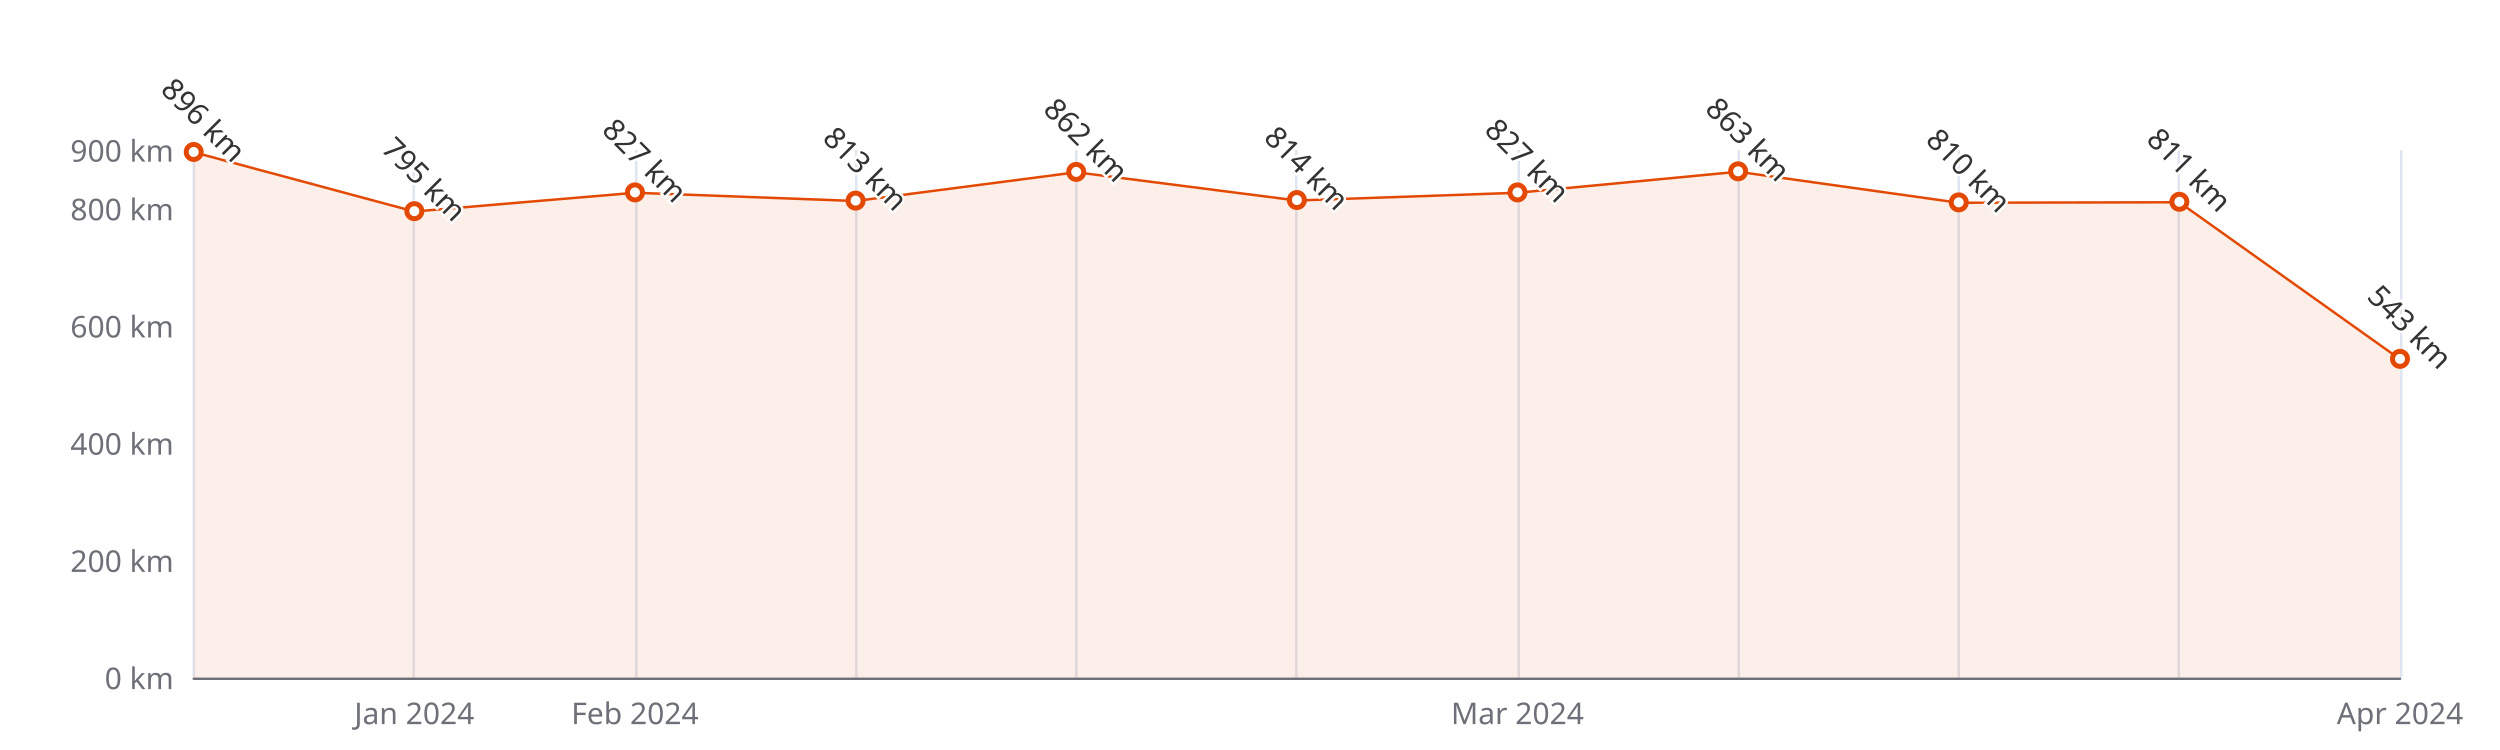
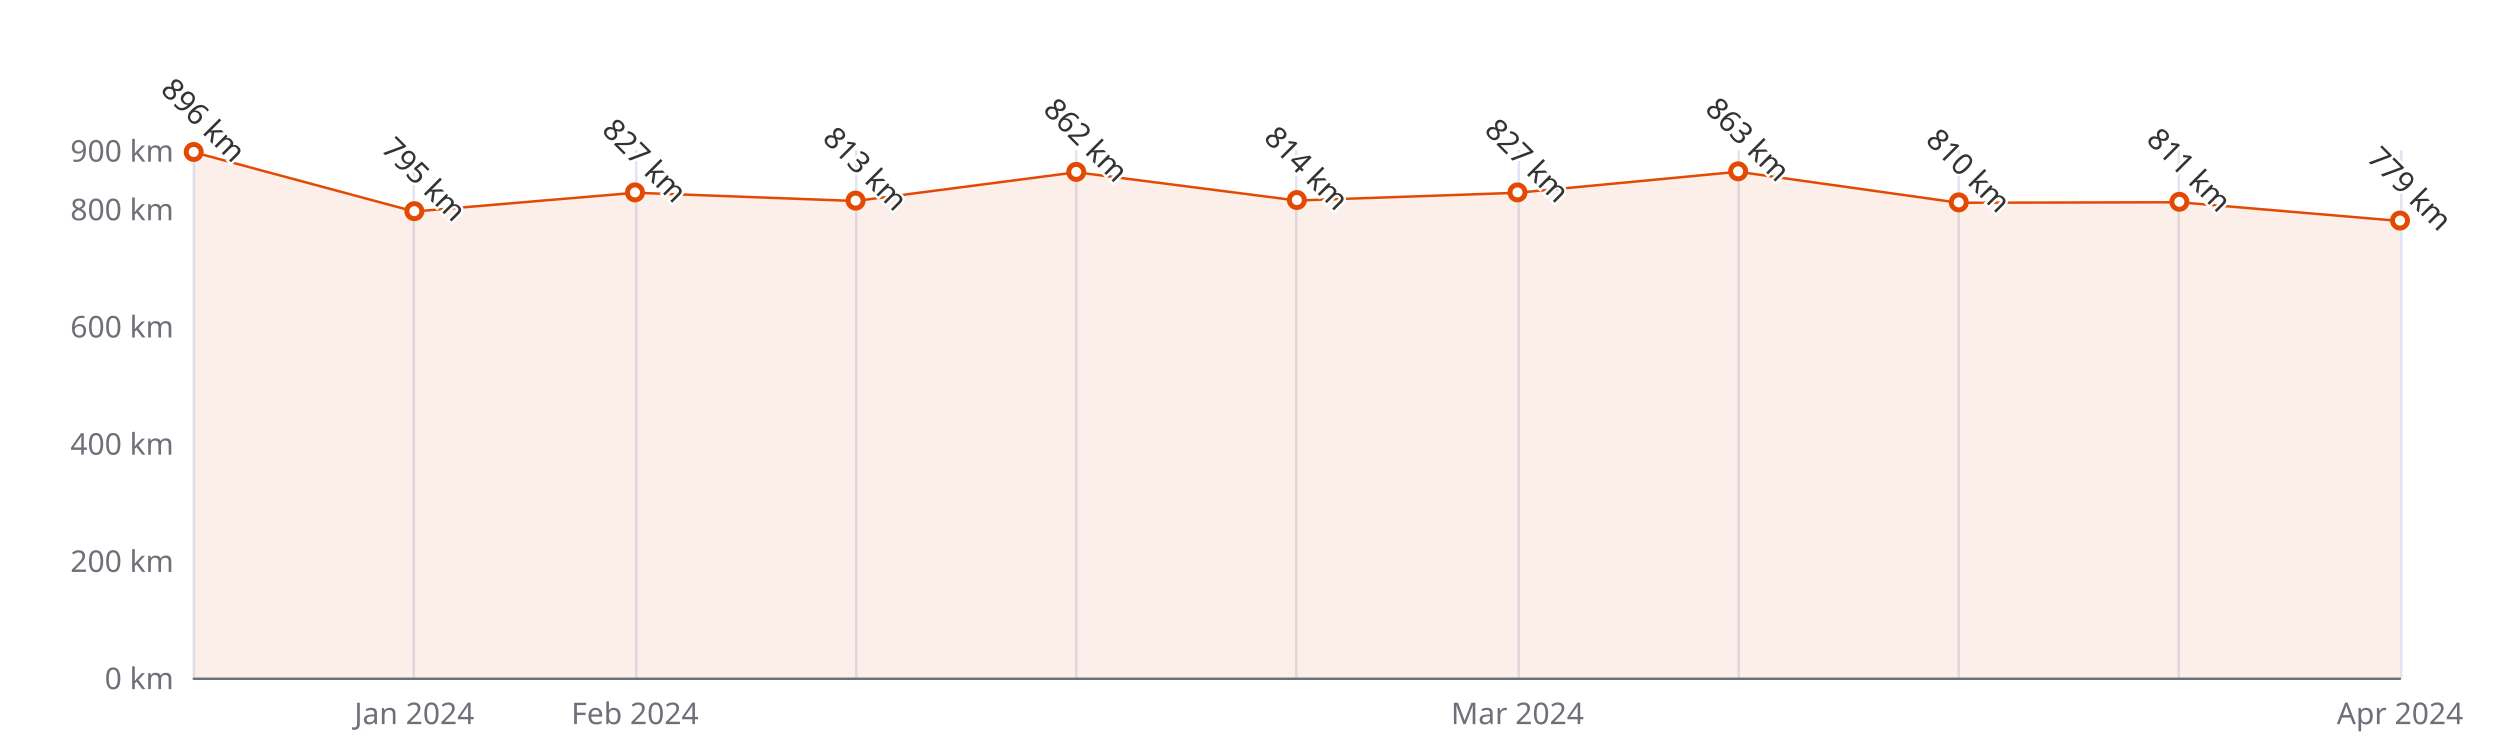
<svg xmlns="http://www.w3.org/2000/svg" width="1000" height="300" version="1.1" baseProfile="full" viewBox="0 0 1000 300">
  <rect width="1000" height="300" x="0" y="0" id="0" fill="#ffffff" />
  <path d="M77.5 60L77.5 271" fill="none" stroke="#E0E6F1" />
  <path d="M165.5 60L165.5 271" fill="none" stroke="#E0E6F1" />
  <path d="M254.5 60L254.5 271" fill="none" stroke="#E0E6F1" />
  <path d="M342.5 60L342.5 271" fill="none" stroke="#E0E6F1" />
  <path d="M430.5 60L430.5 271" fill="none" stroke="#E0E6F1" />
  <path d="M518.5 60L518.5 271" fill="none" stroke="#E0E6F1" />
  <path d="M607.5 60L607.5 271" fill="none" stroke="#E0E6F1" />
  <path d="M695.5 60L695.5 271" fill="none" stroke="#E0E6F1" />
  <path d="M783.5 60L783.5 271" fill="none" stroke="#E0E6F1" />
  <path d="M871.5 60L871.5 271" fill="none" stroke="#E0E6F1" />
  <path d="M960.5 60L960.5 271" fill="none" stroke="#E0E6F1" />
  <path d="M77.5 271.5L960 271.5" fill="none" stroke="#6E7079" stroke-linecap="round" />
  <text dominant-baseline="central" text-anchor="end" style="font-size:12px;font-family:sans-serif;" xml:space="preserve" transform="translate(69.48 271)" fill="#6E7079">0 km</text>
  <text dominant-baseline="central" text-anchor="end" style="font-size:12px;font-family:sans-serif;" xml:space="preserve" transform="translate(69.48 224.1111)" fill="#6E7079">200 km</text>
  <text dominant-baseline="central" text-anchor="end" style="font-size:12px;font-family:sans-serif;" xml:space="preserve" transform="translate(69.48 177.2222)" fill="#6E7079">400 km</text>
  <text dominant-baseline="central" text-anchor="end" style="font-size:12px;font-family:sans-serif;" xml:space="preserve" transform="translate(69.48 130.3333)" fill="#6E7079">600 km</text>
  <text dominant-baseline="central" text-anchor="end" style="font-size:12px;font-family:sans-serif;" xml:space="preserve" transform="translate(69.48 83.4444)" fill="#6E7079">800 km</text>
  <text dominant-baseline="central" text-anchor="end" style="font-size:12px;font-family:sans-serif;" xml:space="preserve" transform="translate(69.48 60)" fill="#6E7079">900 km</text>
  <text dominant-baseline="central" text-anchor="middle" style="font-size:12px;font-family:sans-serif;" xml:space="preserve" y="6" transform="translate(165.732 279)" fill="#6E7079">Jan 2024</text>
  <text dominant-baseline="central" text-anchor="middle" style="font-size:12px;font-family:sans-serif;" xml:space="preserve" y="6" transform="translate(253.984 279)" fill="#6E7079">Feb 2024</text>
  <text dominant-baseline="central" text-anchor="middle" style="font-size:12px;font-family:sans-serif;" xml:space="preserve" y="6" transform="translate(606.992 279)" fill="#6E7079">Mar 2024</text>
  <text dominant-baseline="central" text-anchor="middle" style="font-size:12px;font-family:sans-serif;" xml:space="preserve" y="6" transform="translate(960 279)" fill="#6E7079">Apr 2024</text>
  <g clip-path="url(#zr5-c0)">
-     <path d="M77.5 60.9L165.7 84.6L254 77.1L342.2 80.4L430.5 68.9L518.7 80.2L607 77.1L695.2 68.7L783.5 81.1L871.7 80.9L960 143.7L960 271L871.7 271L783.5 271L695.2 271L607 271L518.7 271L430.5 271L342.2 271L254 271L165.7 271L77.5 271Z" fill="rgb(227,73,2)" fill-opacity="0.09" />
-     <path d="M77.5 60.9L165.7 84.6L254 77.1L342.2 80.4L430.5 68.9L518.7 80.2L607 77.1L695.2 68.7L783.5 81.1L871.7 80.9L960 143.7" fill="none" stroke="#E34902" stroke-linejoin="bevel" />
+     <path d="M77.5 60.9L165.7 84.6L254 77.1L342.2 80.4L430.5 68.9L518.7 80.2L607 77.1L695.2 68.7L783.5 81.1L871.7 80.9L960 88.4L960 271L871.7 271L783.5 271L695.2 271L607 271L518.7 271L430.5 271L342.2 271L254 271L165.7 271L77.5 271Z" fill="rgb(227,73,2)" fill-opacity="0.09" />
+     <path d="M77.5 60.9L165.7 84.6L254 77.1L342.2 80.4L430.5 68.9L518.7 80.2L607 77.1L695.2 68.7L783.5 81.1L871.7 80.9L960 88.4" fill="none" stroke="#E34902" stroke-linejoin="bevel" />
  </g>
  <path d="M1 0A1 1 0 1 1 1 -0.1A1 1 0 0 1 1 0" transform="matrix(3,0,0,3,77.48,60.9378)" fill="#fff" stroke="#E34902" stroke-width="0.667" />
  <path d="M1 0A1 1 0 1 1 1 -0.1A1 1 0 0 1 1 0" transform="matrix(3,0,0,3,165.732,84.6167)" fill="#fff" stroke="#E34902" stroke-width="0.667" />
  <path d="M1 0A1 1 0 1 1 1 -0.1A1 1 0 0 1 1 0" transform="matrix(3,0,0,3,253.984,77.1144)" fill="#fff" stroke="#E34902" stroke-width="0.667" />
  <path d="M1 0A1 1 0 1 1 1 -0.1A1 1 0 0 1 1 0" transform="matrix(3,0,0,3,342.236,80.3967)" fill="#fff" stroke="#E34902" stroke-width="0.667" />
  <path d="M1 0A1 1 0 1 1 1 -0.1A1 1 0 0 1 1 0" transform="matrix(3,0,0,3,430.488,68.9089)" fill="#fff" stroke="#E34902" stroke-width="0.667" />
  <path d="M1 0A1 1 0 1 1 1 -0.1A1 1 0 0 1 1 0" transform="matrix(3,0,0,3,518.74,80.1622)" fill="#fff" stroke="#E34902" stroke-width="0.667" />
  <path d="M1 0A1 1 0 1 1 1 -0.1A1 1 0 0 1 1 0" transform="matrix(3,0,0,3,606.992,77.1144)" fill="#fff" stroke="#E34902" stroke-width="0.667" />
  <path d="M1 0A1 1 0 1 1 1 -0.1A1 1 0 0 1 1 0" transform="matrix(3,0,0,3,695.244,68.6744)" fill="#fff" stroke="#E34902" stroke-width="0.667" />
  <path d="M1 0A1 1 0 1 1 1 -0.1A1 1 0 0 1 1 0" transform="matrix(3,0,0,3,783.496,81.1)" fill="#fff" stroke="#E34902" stroke-width="0.667" />
  <path d="M1 0A1 1 0 1 1 1 -0.1A1 1 0 0 1 1 0" transform="matrix(3,0,0,3,871.748,80.8656)" fill="#fff" stroke="#E34902" stroke-width="0.667" />
-   <path d="M1 0A1 1 0 1 1 1 -0.1A1 1 0 0 1 1 0" transform="matrix(3,0,0,3,960,143.6967)" fill="#fff" stroke="#E34902" stroke-width="0.667" />
+   <path d="M1 0A1 1 0 1 1 1 -0.1A1 1 0 0 1 1 0" transform="matrix(3,0,0,3,960,88.3678)" fill="#fff" stroke="#E34902" stroke-width="0.667" />
  <text dominant-baseline="central" text-anchor="middle" style="font-size:12px;font-family:sans-serif;" xml:space="preserve" y="-6" transform="matrix(0.707,0.707,-0.707,0.707,77.48,51.9378)" fill="#333" stroke="rgb(255,255,255)" stroke-width="2" paint-order="stroke" stroke-miterlimit="2">896 km</text>
  <text dominant-baseline="central" text-anchor="middle" style="font-size:12px;font-family:sans-serif;" xml:space="preserve" y="-6" transform="matrix(0.707,0.707,-0.707,0.707,165.732,75.6167)" fill="#333" stroke="rgb(255,255,255)" stroke-width="2" paint-order="stroke" stroke-miterlimit="2">795 km</text>
  <text dominant-baseline="central" text-anchor="middle" style="font-size:12px;font-family:sans-serif;" xml:space="preserve" y="-6" transform="matrix(0.707,0.707,-0.707,0.707,253.984,68.1144)" fill="#333" stroke="rgb(255,255,255)" stroke-width="2" paint-order="stroke" stroke-miterlimit="2">827 km</text>
  <text dominant-baseline="central" text-anchor="middle" style="font-size:12px;font-family:sans-serif;" xml:space="preserve" y="-6" transform="matrix(0.707,0.707,-0.707,0.707,342.236,71.3967)" fill="#333" stroke="rgb(255,255,255)" stroke-width="2" paint-order="stroke" stroke-miterlimit="2">813 km</text>
  <text dominant-baseline="central" text-anchor="middle" style="font-size:12px;font-family:sans-serif;" xml:space="preserve" y="-6" transform="matrix(0.707,0.707,-0.707,0.707,430.488,59.9089)" fill="#333" stroke="rgb(255,255,255)" stroke-width="2" paint-order="stroke" stroke-miterlimit="2">862 km</text>
  <text dominant-baseline="central" text-anchor="middle" style="font-size:12px;font-family:sans-serif;" xml:space="preserve" y="-6" transform="matrix(0.707,0.707,-0.707,0.707,518.74,71.1622)" fill="#333" stroke="rgb(255,255,255)" stroke-width="2" paint-order="stroke" stroke-miterlimit="2">814 km</text>
  <text dominant-baseline="central" text-anchor="middle" style="font-size:12px;font-family:sans-serif;" xml:space="preserve" y="-6" transform="matrix(0.707,0.707,-0.707,0.707,606.992,68.1144)" fill="#333" stroke="rgb(255,255,255)" stroke-width="2" paint-order="stroke" stroke-miterlimit="2">827 km</text>
  <text dominant-baseline="central" text-anchor="middle" style="font-size:12px;font-family:sans-serif;" xml:space="preserve" y="-6" transform="matrix(0.707,0.707,-0.707,0.707,695.244,59.6744)" fill="#333" stroke="rgb(255,255,255)" stroke-width="2" paint-order="stroke" stroke-miterlimit="2">863 km</text>
  <text dominant-baseline="central" text-anchor="middle" style="font-size:12px;font-family:sans-serif;" xml:space="preserve" y="-6" transform="matrix(0.707,0.707,-0.707,0.707,783.496,72.1)" fill="#333" stroke="rgb(255,255,255)" stroke-width="2" paint-order="stroke" stroke-miterlimit="2">810 km</text>
  <text dominant-baseline="central" text-anchor="middle" style="font-size:12px;font-family:sans-serif;" xml:space="preserve" y="-6" transform="matrix(0.707,0.707,-0.707,0.707,871.748,71.8656)" fill="#333" stroke="rgb(255,255,255)" stroke-width="2" paint-order="stroke" stroke-miterlimit="2">811 km</text>
-   <text dominant-baseline="central" text-anchor="middle" style="font-size:12px;font-family:sans-serif;" xml:space="preserve" y="-6" transform="matrix(0.707,0.707,-0.707,0.707,960,134.6967)" fill="#333" stroke="rgb(255,255,255)" stroke-width="2" paint-order="stroke" stroke-miterlimit="2">543 km</text>
+   <text dominant-baseline="central" text-anchor="middle" style="font-size:12px;font-family:sans-serif;" xml:space="preserve" y="-6" transform="matrix(0.707,0.707,-0.707,0.707,960,79.3678)" fill="#333" stroke="rgb(255,255,255)" stroke-width="2" paint-order="stroke" stroke-miterlimit="2">779 km</text>
  <defs>
    <clipPath id="zr5-c0">
      <path d="M76 59.5l884 0l0 212l-884 0Z" fill="#000" />
    </clipPath>
  </defs>
</svg>
